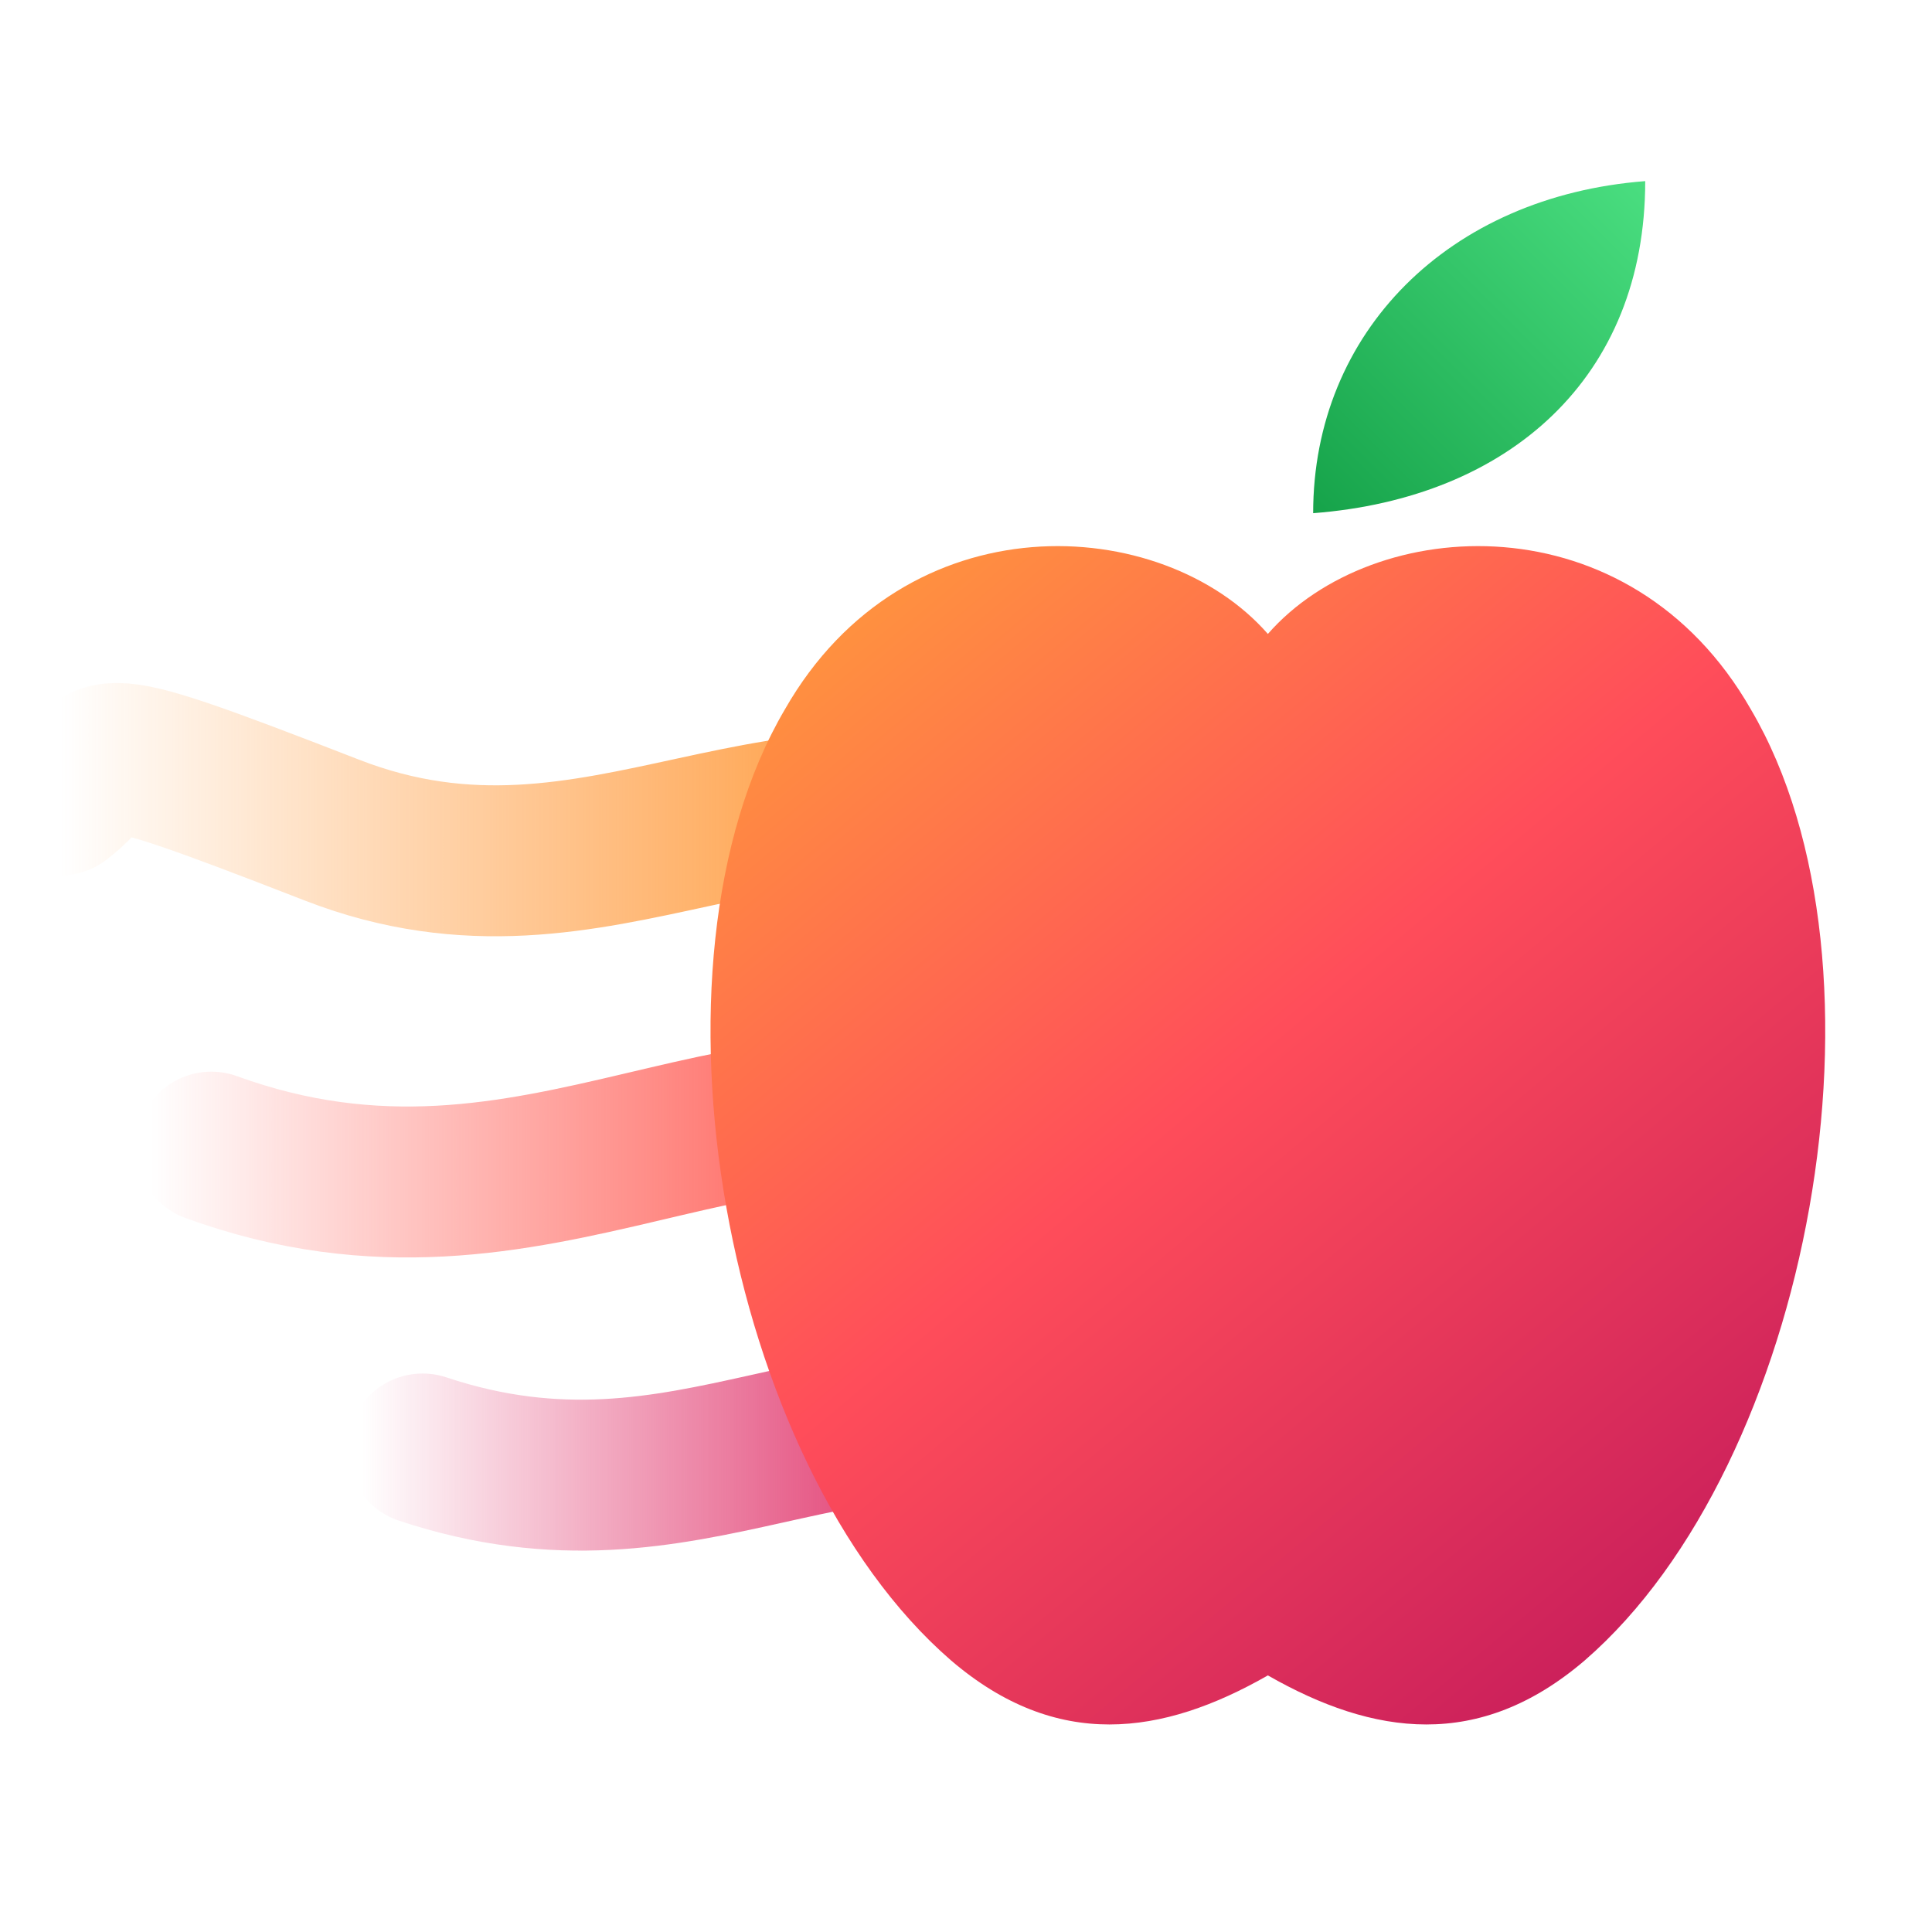
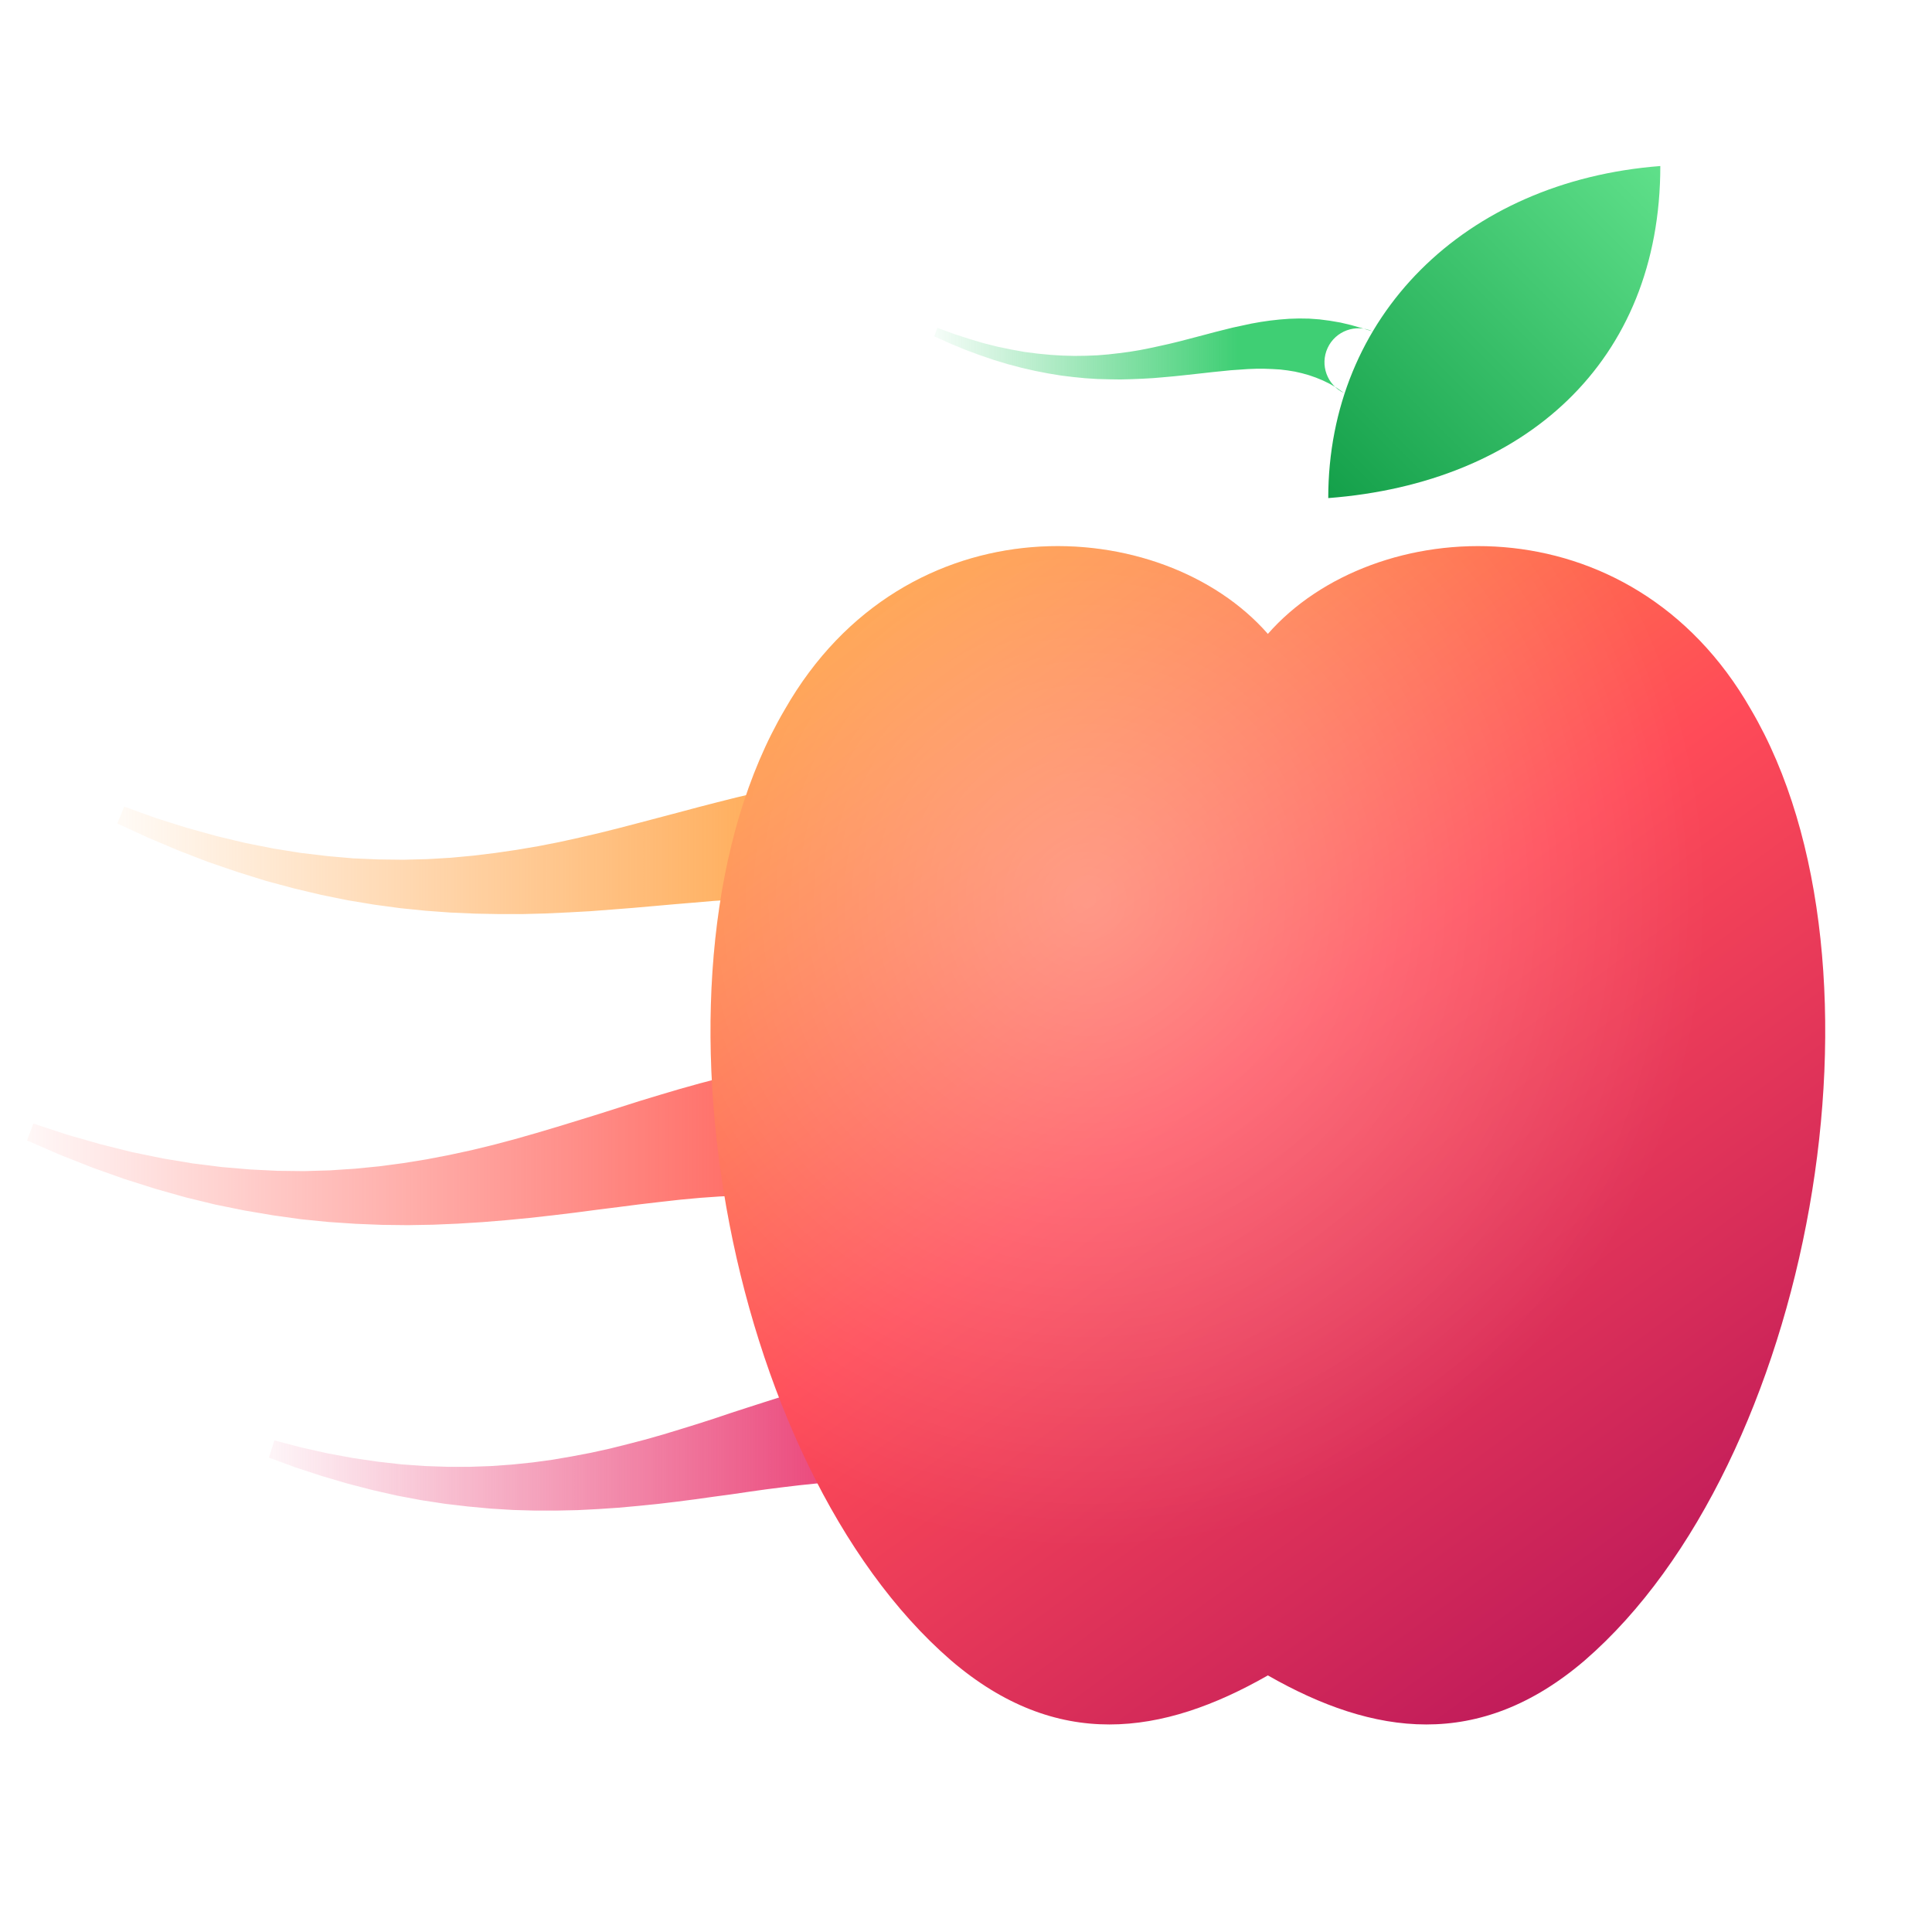
<svg xmlns="http://www.w3.org/2000/svg" viewBox="0 0 128 128">
  <defs>
-     <linearGradient id="skin" x1="0.1" y1="0" x2="0.9" y2="1">
-       <stop offset="0" stop-color="#ff9a3c" />
-       <stop offset="0.45" stop-color="#ff4d5a" />
-       <stop offset="1" stop-color="#c2185b" />
+     <linearGradient id="skin" x1="0.15" y1="0" x2="0.85" y2="1">
+       <stop offset="0" stop-color="#ffa13d" />
+       <stop offset="0.45" stop-color="#ff4b58" />
+       <stop offset="1" stop-color="#b8155a" />
    </linearGradient>
+     <radialGradient id="glow" cx="0.34" cy="0.3" r="0.55">
+       <stop offset="0" stop-color="#fff" stop-opacity="0.32" />
+       <stop offset="1" stop-color="#fff" stop-opacity="0" />
+     </radialGradient>
    <linearGradient id="leaf" x1="0" y1="1" x2="1" y2="0">
-       <stop offset="0" stop-color="#16a34a" />
-       <stop offset="1" stop-color="#4ade80" />
+       <stop offset="0" stop-color="#14a04a" />
+       <stop offset="1" stop-color="#5fe08a" />
    </linearGradient>
-     <linearGradient id="w1" gradientUnits="userSpaceOnUse" x1="60" y1="0" x2="4" y2="0">
-       <stop offset="0" stop-color="#ff9a3c" />
-       <stop offset="1" stop-color="#ff9a3c" stop-opacity="0" />
+     <linearGradient id="w0" gradientUnits="userSpaceOnUse" x1="58" y1="0" x2="8" y2="0">
+       <stop offset="0" stop-color="#ffa040" />
+       <stop offset="1" stop-color="#ffa040" stop-opacity="0.05" />
    </linearGradient>
-     <linearGradient id="w2" gradientUnits="userSpaceOnUse" x1="58" y1="0" x2="10" y2="0">
+     <linearGradient id="w1" gradientUnits="userSpaceOnUse" x1="56" y1="0" x2="2" y2="0">
      <stop offset="0" stop-color="#ff5a52" />
-       <stop offset="1" stop-color="#ff5a52" stop-opacity="0" />
+       <stop offset="1" stop-color="#ff5a52" stop-opacity="0.05" />
    </linearGradient>
-     <linearGradient id="w3" gradientUnits="userSpaceOnUse" x1="62" y1="0" x2="24" y2="0">
-       <stop offset="0" stop-color="#e0336a" />
-       <stop offset="1" stop-color="#e0336a" stop-opacity="0" />
+     <linearGradient id="w2" gradientUnits="userSpaceOnUse" x1="60" y1="0" x2="18" y2="0">
+       <stop offset="0" stop-color="#e8306a" />
+       <stop offset="1" stop-color="#e8306a" stop-opacity="0.05" />
+     </linearGradient>
+     <linearGradient id="w3" gradientUnits="userSpaceOnUse" x1="82" y1="0" x2="62" y2="0">
+       <stop offset="0" stop-color="#3fcf74" />
+       <stop offset="1" stop-color="#3fcf74" stop-opacity="0.05" />
    </linearGradient>
  </defs>
-   <g fill="none" stroke-linecap="round" stroke-width="10">
-     <path stroke="url(#w1)" d="M70 56 C52 48 40 62 22 55 S8 50 4 53" />
-     <path stroke="url(#w2)" d="M68 76 C50 68 36 84 14 76" />
-     <path stroke="url(#w3)" d="M72 96 C56 90 46 102 28 96" />
-   </g>
+   <path fill="url(#w0)" d="M68.32 53.01 L66.88 52.63 L65.33 52.22 L63.82 51.90 L62.33 51.67 L60.87 51.52 L59.43 51.45 L58.02 51.45 L56.64 51.52 L55.28 51.64 L53.95 51.81 L52.63 52.02 L51.33 52.27 L50.04 52.54 L48.76 52.84 L47.49 53.16 L46.21 53.49 L44.94 53.83 L43.65 54.17 L42.36 54.51 L41.06 54.85 L39.74 55.18 L38.41 55.49 L37.05 55.79 L35.67 56.06 L34.26 56.30 L32.82 56.51 L31.35 56.69 L29.84 56.83 L28.30 56.92 L26.72 56.96 L25.09 56.94 L23.42 56.87 L21.71 56.72 L19.94 56.51 L18.13 56.22 L16.26 55.85 L14.34 55.39 L12.36 54.84 L10.33 54.20 L8.23 53.44 L7.77 54.56 L9.82 55.50 L11.83 56.35 L13.80 57.11 L15.73 57.77 L17.62 58.36 L19.48 58.86 L21.29 59.29 L23.07 59.65 L24.82 59.94 L26.53 60.17 L28.21 60.34 L29.86 60.46 L31.48 60.53 L33.06 60.56 L34.62 60.56 L36.14 60.52 L37.64 60.45 L39.10 60.37 L40.54 60.26 L41.94 60.15 L43.31 60.03 L44.66 59.91 L45.98 59.80 L47.26 59.69 L48.51 59.61 L49.74 59.54 L50.93 59.50 L52.09 59.49 L53.21 59.51 L54.30 59.57 L55.36 59.67 L56.38 59.81 L57.37 60.00 L58.33 60.24 L59.26 60.52 L60.16 60.86 L61.03 61.26 L61.89 61.73 L62.73 62.26 L63.68 62.99 A5.50 5.50 0 0 1 68.32 53.01 Z" />
+   <path fill="url(#w1)" d="M66.28 71.45 L64.68 71.10 L62.98 70.73 L61.31 70.46 L59.68 70.27 L58.08 70.18 L56.51 70.17 L54.98 70.23 L53.48 70.36 L52.01 70.55 L50.57 70.80 L49.16 71.08 L47.77 71.41 L46.39 71.77 L45.03 72.15 L43.68 72.55 L42.33 72.96 L40.98 73.39 L39.63 73.82 L38.27 74.24 L36.90 74.66 L35.52 75.07 L34.12 75.47 L32.69 75.85 L31.25 76.20 L29.77 76.52 L28.26 76.81 L26.72 77.06 L25.14 77.27 L23.52 77.43 L21.85 77.54 L20.14 77.59 L18.38 77.57 L16.56 77.48 L14.69 77.32 L12.77 77.08 L10.79 76.75 L8.74 76.33 L6.63 75.80 L4.46 75.18 L2.21 74.44 L1.79 75.56 L3.98 76.51 L6.13 77.36 L8.24 78.11 L10.29 78.76 L12.31 79.33 L14.28 79.81 L16.21 80.20 L18.10 80.52 L19.96 80.78 L21.77 80.96 L23.56 81.08 L25.30 81.15 L27.02 81.17 L28.69 81.14 L30.34 81.07 L31.95 80.97 L33.54 80.84 L35.09 80.69 L36.61 80.52 L38.10 80.34 L39.55 80.15 L40.98 79.97 L42.38 79.79 L43.75 79.63 L45.09 79.48 L46.39 79.36 L47.67 79.27 L48.91 79.21 L50.12 79.18 L51.30 79.20 L52.45 79.27 L53.56 79.38 L54.64 79.55 L55.69 79.76 L56.72 80.04 L57.72 80.37 L58.71 80.77 L59.68 81.24 L60.63 81.80 L61.72 82.55 A6.00 6.00 0 0 1 66.28 71.45 Z" />
+   <path fill="url(#w2)" d="M69.84 91.35 L68.58 91.10 L67.22 90.84 L65.90 90.64 L64.59 90.52 L63.32 90.47 L62.07 90.48 L60.84 90.55 L59.64 90.68 L58.47 90.85 L57.31 91.06 L56.17 91.31 L55.05 91.59 L53.93 91.89 L52.83 92.21 L51.73 92.55 L50.63 92.90 L49.54 93.25 L48.43 93.61 L47.33 93.98 L46.21 94.34 L45.08 94.69 L43.93 95.04 L42.77 95.37 L41.58 95.68 L40.38 95.98 L39.15 96.25 L37.89 96.49 L36.61 96.71 L35.29 96.89 L33.94 97.03 L32.55 97.13 L31.13 97.18 L29.67 97.18 L28.17 97.13 L26.62 97.02 L25.03 96.84 L23.39 96.60 L21.71 96.29 L19.97 95.90 L18.18 95.43 L17.82 96.57 L19.58 97.22 L21.32 97.79 L23.02 98.29 L24.68 98.72 L26.31 99.09 L27.91 99.39 L29.48 99.63 L31.01 99.81 L32.52 99.95 L34.00 100.04 L35.45 100.08 L36.87 100.08 L38.26 100.05 L39.63 99.98 L40.97 99.89 L42.29 99.77 L43.58 99.64 L44.84 99.49 L46.08 99.33 L47.29 99.16 L48.48 99.00 L49.64 98.83 L50.78 98.67 L51.89 98.53 L52.98 98.40 L54.04 98.29 L55.07 98.20 L56.08 98.15 L57.06 98.12 L58.00 98.13 L58.92 98.17 L59.81 98.25 L60.67 98.37 L61.51 98.53 L62.31 98.74 L63.10 98.99 L63.86 99.30 L64.60 99.65 L65.33 100.07 L66.16 100.65 A5.00 5.00 0 0 1 69.84 91.35 Z" />
+   <path fill="url(#w3)" d="M90.95 21.96 L90.26 21.75 L89.53 21.54 L88.81 21.37 L88.11 21.25 L87.42 21.16 L86.74 21.11 L86.07 21.10 L85.42 21.12 L84.77 21.17 L84.14 21.24 L83.52 21.33 L82.90 21.44 L82.30 21.57 L81.69 21.70 L81.09 21.85 L80.49 22.00 L79.89 22.16 L79.28 22.32 L78.67 22.48 L78.05 22.64 L77.43 22.79 L76.80 22.93 L76.15 23.07 L75.49 23.20 L74.82 23.31 L74.13 23.40 L73.43 23.48 L72.71 23.54 L71.96 23.57 L71.20 23.58 L70.41 23.56 L69.60 23.51 L68.76 23.43 L67.90 23.32 L67.01 23.16 L66.09 22.97 L65.14 22.73 L64.17 22.44 L63.16 22.11 L62.11 21.72 L61.89 22.28 L62.91 22.74 L63.92 23.16 L64.89 23.52 L65.85 23.85 L66.78 24.13 L67.69 24.37 L68.57 24.57 L69.44 24.74 L70.29 24.88 L71.11 24.98 L71.92 25.06 L72.71 25.11 L73.49 25.13 L74.24 25.14 L74.98 25.12 L75.71 25.09 L76.41 25.05 L77.11 24.99 L77.78 24.93 L78.45 24.86 L79.09 24.79 L79.73 24.72 L80.35 24.65 L80.95 24.59 L81.54 24.53 L82.12 24.49 L82.69 24.45 L83.24 24.43 L83.77 24.43 L84.30 24.45 L84.81 24.48 L85.30 24.54 L85.79 24.62 L86.27 24.73 L86.73 24.86 L87.19 25.02 L87.65 25.21 L88.10 25.43 L88.55 25.69 L89.05 26.04 A2.25 2.25 0 0 1 90.95 21.96 Z" />
  <path fill="url(#skin)" d="M84 42 C77 34 60 33 52 47 C42 64 48 97 63 110 C70 116 77 115 84 111 C91 115 98 116 105 110 C120 97 126 64 116 47 C108 33 91 34 84 42 Z" />
-   <path fill="url(#leaf)" d="M87 34 C87 22 96 13 109 12 C109 25 100 33 87 34 Z" />
+   <path fill="url(#glow)" d="M84 42 C77 34 60 33 52 47 C42 64 48 97 63 110 C70 116 77 115 84 111 C91 115 98 116 105 110 C120 97 126 64 116 47 C108 33 91 34 84 42 Z" />
+   <path fill="url(#leaf)" d="M88 33 C88 21 97 12 110 11 C110 24 101 32 88 33 Z" />
</svg>
